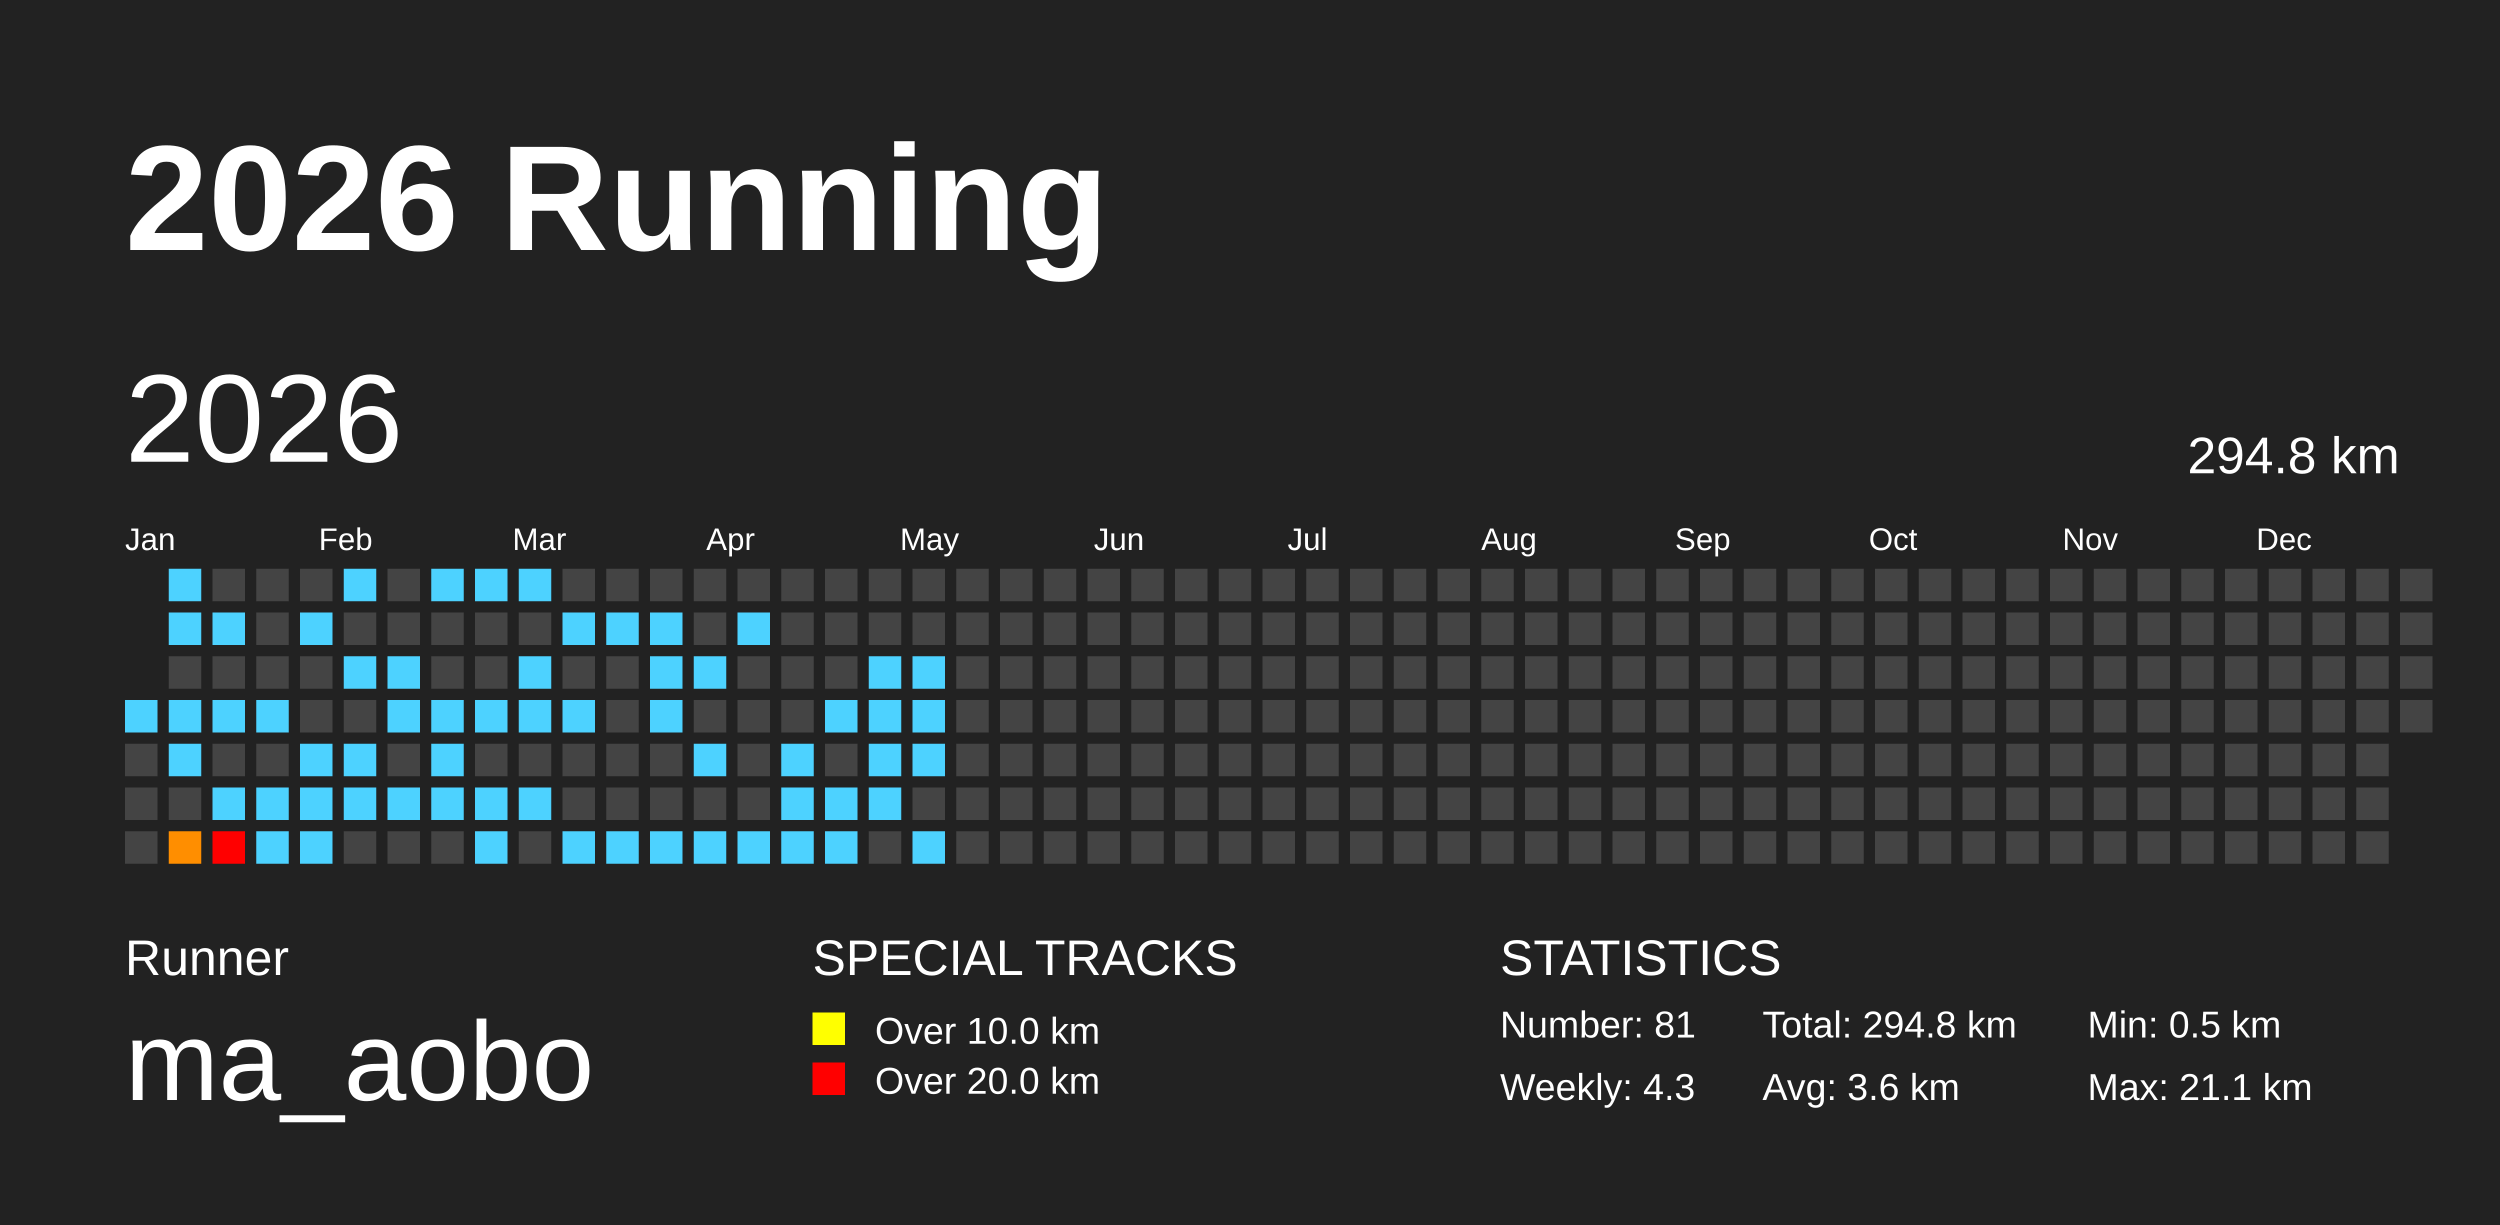
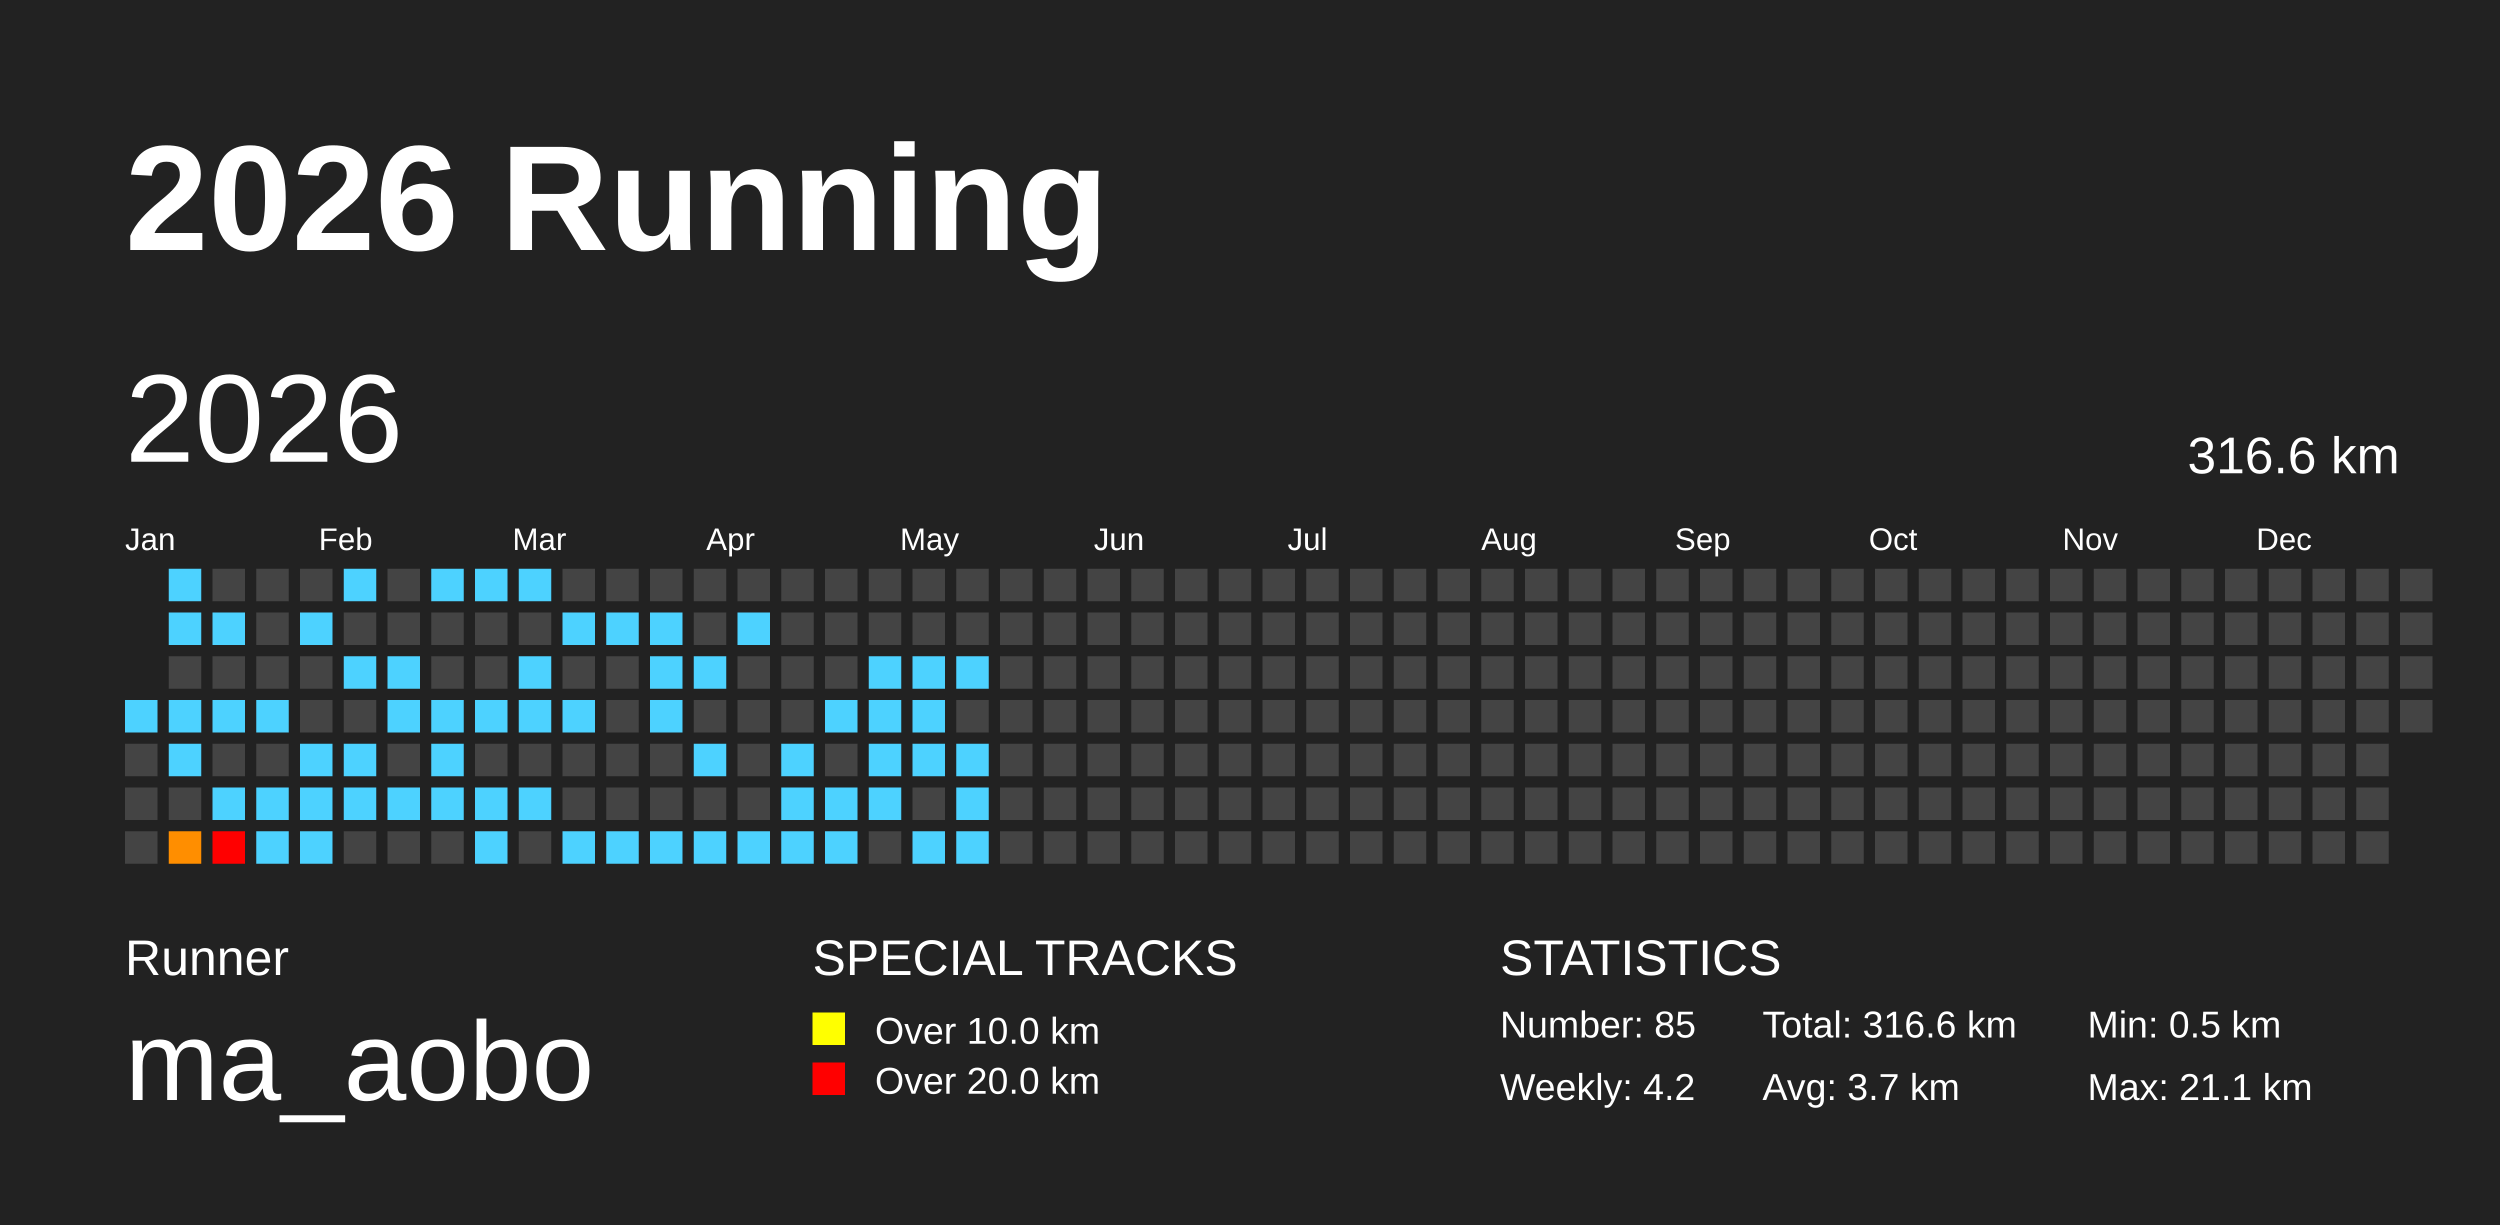
<svg xmlns="http://www.w3.org/2000/svg" baseProfile="full" height="98mm" version="1.1" viewBox="0,0,200,98" width="200mm">
  <defs />
  <rect fill="#222222" height="98" width="200" x="0" y="0" />
  <text fill="#FFFFFF" style="font-size:12px; font-family:Arial; font-weight:bold;" x="10" y="20">2026 Running</text>
  <text fill="#FFFFFF" style="font-size:4px; font-family:Arial" x="10" y="78">Runner</text>
  <text fill="#FFFFFF" style="font-size:9px; font-family:Arial" x="10" y="88">ma_aobo</text>
  <text fill="#FFFFFF" style="font-size:4px; font-family:Arial" x="65" y="78">SPECIAL TRACKS</text>
  <rect fill="yellow" height="2.6" width="2.6" x="65" y="81" />
  <text fill="#FFFFFF" style="font-size:3px; font-family:Arial" x="70" y="83.5">Over 10.0 km</text>
  <rect fill="red" height="2.6" width="2.6" x="65" y="85" />
  <text fill="#FFFFFF" style="font-size:3px; font-family:Arial" x="70" y="87.5">Over 20.0 km</text>
  <text fill="#FFFFFF" style="font-size:4px; font-family:Arial" x="120" y="78">STATISTICS</text>
-   <text fill="#FFFFFF" style="font-size:3px; font-family:Arial" x="120" y="83">Number: 81</text>
-   <text fill="#FFFFFF" style="font-size:3px; font-family:Arial" x="120" y="88">Weekly: 4.3</text>
-   <text fill="#FFFFFF" style="font-size:3px; font-family:Arial" x="141" y="83">Total: 294.8 km</text>
-   <text fill="#FFFFFF" style="font-size:3px; font-family:Arial" x="141" y="88">Avg: 3.6 km</text>
+   <text fill="#FFFFFF" style="font-size:3px; font-family:Arial" x="120" y="83">Number: 85</text>
+   <text fill="#FFFFFF" style="font-size:3px; font-family:Arial" x="120" y="88">Weekly: 4.2</text>
+   <text fill="#FFFFFF" style="font-size:3px; font-family:Arial" x="141" y="83">Total: 316.6 km</text>
+   <text fill="#FFFFFF" style="font-size:3px; font-family:Arial" x="141" y="88">Avg: 3.7 km</text>
  <text fill="#FFFFFF" style="font-size:3px; font-family:Arial" x="167" y="83">Min: 0.5 km</text>
  <text fill="#FFFFFF" style="font-size:3px; font-family:Arial" x="167" y="88">Max: 21.1 km</text>
  <text dominant-baseline="hanging" fill="#FFFFFF" style="font-size:10.0px; font-family:Arial;" x="10" y="30">2026</text>
-   <text dominant-baseline="hanging" fill="#FFFFFF" style="font-size:4.125px; font-family:Arial;" x="175" y="35">294.8 km</text>
+   <text dominant-baseline="hanging" fill="#FFFFFF" style="font-size:4.125px; font-family:Arial;" x="175" y="35">316.6 km</text>
  <text fill="#FFFFFF" style="font-size:2.5px; font-family:Arial" x="10.0" y="44">Jan</text>
  <text fill="#FFFFFF" style="font-size:2.5px; font-family:Arial" x="25.5" y="44">Feb</text>
  <text fill="#FFFFFF" style="font-size:2.5px; font-family:Arial" x="41.0" y="44">Mar</text>
  <text fill="#FFFFFF" style="font-size:2.5px; font-family:Arial" x="56.5" y="44">Apr</text>
  <text fill="#FFFFFF" style="font-size:2.5px; font-family:Arial" x="72.0" y="44">May</text>
  <text fill="#FFFFFF" style="font-size:2.5px; font-family:Arial" x="87.5" y="44">Jun</text>
  <text fill="#FFFFFF" style="font-size:2.5px; font-family:Arial" x="103.0" y="44">Jul</text>
  <text fill="#FFFFFF" style="font-size:2.5px; font-family:Arial" x="118.5" y="44">Aug</text>
  <text fill="#FFFFFF" style="font-size:2.5px; font-family:Arial" x="134.0" y="44">Sep</text>
  <text fill="#FFFFFF" style="font-size:2.5px; font-family:Arial" x="149.5" y="44">Oct</text>
  <text fill="#FFFFFF" style="font-size:2.5px; font-family:Arial" x="165.0" y="44">Nov</text>
  <text fill="#FFFFFF" style="font-size:2.5px; font-family:Arial" x="180.5" y="44">Dec</text>
  <rect fill="#4dd2ff" height="2.6" width="2.6" x="10.0" y="56.0" />
  <rect fill="#444444" height="2.6" width="2.6" x="10.0" y="59.5" />
  <rect fill="#444444" height="2.6" width="2.6" x="10.0" y="63.0" />
  <rect fill="#444444" height="2.6" width="2.6" x="10.0" y="66.5" />
  <rect fill="#4dd2ff" height="2.6" width="2.6" x="13.5" y="45.5" />
  <rect fill="#4dd2ff" height="2.6" width="2.6" x="13.5" y="49.0" />
  <rect fill="#444444" height="2.6" width="2.6" x="13.5" y="52.5" />
  <rect fill="#4dd2ff" height="2.6" width="2.6" x="13.5" y="56.0" />
  <rect fill="#4dd2ff" height="2.6" width="2.6" x="13.5" y="59.5" />
  <rect fill="#444444" height="2.6" width="2.6" x="13.5" y="63.0" />
  <rect fill="#ff8e00" height="2.6" width="2.6" x="13.5" y="66.5" />
  <rect fill="#444444" height="2.6" width="2.6" x="17.0" y="45.5" />
  <rect fill="#4dd2ff" height="2.6" width="2.6" x="17.0" y="49.0" />
  <rect fill="#444444" height="2.6" width="2.6" x="17.0" y="52.5" />
  <rect fill="#4dd2ff" height="2.6" width="2.6" x="17.0" y="56.0" />
  <rect fill="#444444" height="2.6" width="2.6" x="17.0" y="59.5" />
  <rect fill="#4dd2ff" height="2.6" width="2.6" x="17.0" y="63.0" />
  <rect fill="red" height="2.6" width="2.6" x="17.0" y="66.5" />
  <rect fill="#444444" height="2.6" width="2.6" x="20.5" y="45.5" />
  <rect fill="#444444" height="2.6" width="2.6" x="20.5" y="49.0" />
  <rect fill="#444444" height="2.6" width="2.6" x="20.5" y="52.5" />
  <rect fill="#4dd2ff" height="2.6" width="2.6" x="20.5" y="56.0" />
  <rect fill="#444444" height="2.6" width="2.6" x="20.5" y="59.5" />
  <rect fill="#4dd2ff" height="2.6" width="2.6" x="20.5" y="63.0" />
  <rect fill="#4dd2ff" height="2.6" width="2.6" x="20.5" y="66.5" />
  <rect fill="#444444" height="2.6" width="2.6" x="24.0" y="45.5" />
  <rect fill="#4dd2ff" height="2.6" width="2.6" x="24.0" y="49.0" />
  <rect fill="#444444" height="2.6" width="2.6" x="24.0" y="52.5" />
  <rect fill="#444444" height="2.6" width="2.6" x="24.0" y="56.0" />
  <rect fill="#4dd2ff" height="2.6" width="2.6" x="24.0" y="59.5" />
  <rect fill="#4dd2ff" height="2.6" width="2.6" x="24.0" y="63.0" />
  <rect fill="#4dd2ff" height="2.6" width="2.6" x="24.0" y="66.5" />
  <rect fill="#4dd2ff" height="2.6" width="2.6" x="27.5" y="45.5" />
  <rect fill="#444444" height="2.6" width="2.6" x="27.5" y="49.0" />
  <rect fill="#4dd2ff" height="2.6" width="2.6" x="27.5" y="52.5" />
  <rect fill="#444444" height="2.6" width="2.6" x="27.5" y="56.0" />
  <rect fill="#4dd2ff" height="2.6" width="2.6" x="27.5" y="59.5" />
  <rect fill="#4dd2ff" height="2.6" width="2.6" x="27.5" y="63.0" />
  <rect fill="#444444" height="2.6" width="2.6" x="27.5" y="66.5" />
  <rect fill="#444444" height="2.6" width="2.6" x="31.0" y="45.5" />
  <rect fill="#444444" height="2.6" width="2.6" x="31.0" y="49.0" />
  <rect fill="#4dd2ff" height="2.6" width="2.6" x="31.0" y="52.5" />
  <rect fill="#4dd2ff" height="2.6" width="2.6" x="31.0" y="56.0" />
  <rect fill="#444444" height="2.6" width="2.6" x="31.0" y="59.5" />
  <rect fill="#4dd2ff" height="2.6" width="2.6" x="31.0" y="63.0" />
  <rect fill="#444444" height="2.6" width="2.6" x="31.0" y="66.5" />
  <rect fill="#4dd2ff" height="2.6" width="2.6" x="34.5" y="45.5" />
  <rect fill="#444444" height="2.6" width="2.6" x="34.5" y="49.0" />
  <rect fill="#444444" height="2.6" width="2.6" x="34.5" y="52.5" />
  <rect fill="#4dd2ff" height="2.6" width="2.6" x="34.5" y="56.0" />
  <rect fill="#4dd2ff" height="2.6" width="2.6" x="34.5" y="59.5" />
  <rect fill="#4dd2ff" height="2.6" width="2.6" x="34.5" y="63.0" />
  <rect fill="#444444" height="2.6" width="2.6" x="34.5" y="66.5" />
  <rect fill="#4dd2ff" height="2.6" width="2.6" x="38.0" y="45.5" />
  <rect fill="#444444" height="2.6" width="2.6" x="38.0" y="49.0" />
  <rect fill="#444444" height="2.6" width="2.6" x="38.0" y="52.5" />
  <rect fill="#4dd2ff" height="2.6" width="2.6" x="38.0" y="56.0" />
  <rect fill="#444444" height="2.6" width="2.6" x="38.0" y="59.5" />
  <rect fill="#4dd2ff" height="2.6" width="2.6" x="38.0" y="63.0" />
  <rect fill="#4dd2ff" height="2.6" width="2.6" x="38.0" y="66.5" />
  <rect fill="#4dd2ff" height="2.6" width="2.6" x="41.5" y="45.5" />
  <rect fill="#444444" height="2.6" width="2.6" x="41.5" y="49.0" />
  <rect fill="#4dd2ff" height="2.6" width="2.6" x="41.5" y="52.5" />
  <rect fill="#4dd2ff" height="2.6" width="2.6" x="41.5" y="56.0" />
  <rect fill="#444444" height="2.6" width="2.6" x="41.5" y="59.5" />
  <rect fill="#4dd2ff" height="2.6" width="2.6" x="41.5" y="63.0" />
  <rect fill="#444444" height="2.6" width="2.6" x="41.5" y="66.5" />
  <rect fill="#444444" height="2.6" width="2.6" x="45.0" y="45.5" />
  <rect fill="#4dd2ff" height="2.6" width="2.6" x="45.0" y="49.0" />
  <rect fill="#444444" height="2.6" width="2.6" x="45.0" y="52.5" />
  <rect fill="#4dd2ff" height="2.6" width="2.6" x="45.0" y="56.0" />
  <rect fill="#444444" height="2.6" width="2.6" x="45.0" y="59.5" />
  <rect fill="#444444" height="2.6" width="2.6" x="45.0" y="63.0" />
  <rect fill="#4dd2ff" height="2.6" width="2.6" x="45.0" y="66.5" />
  <rect fill="#444444" height="2.6" width="2.6" x="48.5" y="45.5" />
  <rect fill="#4dd2ff" height="2.6" width="2.6" x="48.5" y="49.0" />
  <rect fill="#444444" height="2.6" width="2.6" x="48.5" y="52.5" />
  <rect fill="#444444" height="2.6" width="2.6" x="48.5" y="56.0" />
  <rect fill="#444444" height="2.6" width="2.6" x="48.5" y="59.5" />
  <rect fill="#444444" height="2.6" width="2.6" x="48.5" y="63.0" />
  <rect fill="#4dd2ff" height="2.6" width="2.6" x="48.5" y="66.5" />
  <rect fill="#444444" height="2.6" width="2.6" x="52.0" y="45.5" />
  <rect fill="#4dd2ff" height="2.6" width="2.6" x="52.0" y="49.0" />
  <rect fill="#4dd2ff" height="2.6" width="2.6" x="52.0" y="52.5" />
  <rect fill="#4dd2ff" height="2.6" width="2.6" x="52.0" y="56.0" />
  <rect fill="#444444" height="2.6" width="2.6" x="52.0" y="59.5" />
  <rect fill="#444444" height="2.6" width="2.6" x="52.0" y="63.0" />
  <rect fill="#4dd2ff" height="2.6" width="2.6" x="52.0" y="66.5" />
  <rect fill="#444444" height="2.6" width="2.6" x="55.5" y="45.5" />
  <rect fill="#444444" height="2.6" width="2.6" x="55.5" y="49.0" />
  <rect fill="#4dd2ff" height="2.6" width="2.6" x="55.5" y="52.5" />
  <rect fill="#444444" height="2.6" width="2.6" x="55.5" y="56.0" />
  <rect fill="#4dd2ff" height="2.6" width="2.6" x="55.5" y="59.5" />
  <rect fill="#444444" height="2.6" width="2.6" x="55.5" y="63.0" />
  <rect fill="#4dd2ff" height="2.6" width="2.6" x="55.5" y="66.5" />
  <rect fill="#444444" height="2.6" width="2.6" x="59.0" y="45.5" />
  <rect fill="#4dd2ff" height="2.6" width="2.6" x="59.0" y="49.0" />
  <rect fill="#444444" height="2.6" width="2.6" x="59.0" y="52.5" />
  <rect fill="#444444" height="2.6" width="2.6" x="59.0" y="56.0" />
  <rect fill="#444444" height="2.6" width="2.6" x="59.0" y="59.5" />
  <rect fill="#444444" height="2.6" width="2.6" x="59.0" y="63.0" />
  <rect fill="#4dd2ff" height="2.6" width="2.6" x="59.0" y="66.5" />
  <rect fill="#444444" height="2.6" width="2.6" x="62.5" y="45.5" />
  <rect fill="#444444" height="2.6" width="2.6" x="62.5" y="49.0" />
  <rect fill="#444444" height="2.6" width="2.6" x="62.5" y="52.5" />
  <rect fill="#444444" height="2.6" width="2.6" x="62.5" y="56.0" />
  <rect fill="#4dd2ff" height="2.6" width="2.6" x="62.5" y="59.5" />
  <rect fill="#4dd2ff" height="2.6" width="2.6" x="62.5" y="63.0" />
  <rect fill="#4dd2ff" height="2.6" width="2.6" x="62.5" y="66.5" />
  <rect fill="#444444" height="2.6" width="2.6" x="66.0" y="45.5" />
  <rect fill="#444444" height="2.6" width="2.6" x="66.0" y="49.0" />
  <rect fill="#444444" height="2.6" width="2.6" x="66.0" y="52.5" />
  <rect fill="#4dd2ff" height="2.6" width="2.6" x="66.0" y="56.0" />
  <rect fill="#444444" height="2.6" width="2.6" x="66.0" y="59.5" />
  <rect fill="#4dd2ff" height="2.6" width="2.6" x="66.0" y="63.0" />
  <rect fill="#4dd2ff" height="2.6" width="2.6" x="66.0" y="66.5" />
  <rect fill="#444444" height="2.6" width="2.6" x="69.5" y="45.5" />
  <rect fill="#444444" height="2.6" width="2.6" x="69.5" y="49.0" />
  <rect fill="#4dd2ff" height="2.6" width="2.6" x="69.5" y="52.5" />
  <rect fill="#4dd2ff" height="2.6" width="2.6" x="69.5" y="56.0" />
  <rect fill="#4dd2ff" height="2.6" width="2.6" x="69.5" y="59.5" />
  <rect fill="#4dd2ff" height="2.6" width="2.6" x="69.5" y="63.0" />
  <rect fill="#444444" height="2.6" width="2.6" x="69.5" y="66.5" />
  <rect fill="#444444" height="2.6" width="2.6" x="73.0" y="45.5" />
  <rect fill="#444444" height="2.6" width="2.6" x="73.0" y="49.0" />
  <rect fill="#4dd2ff" height="2.6" width="2.6" x="73.0" y="52.5" />
  <rect fill="#4dd2ff" height="2.6" width="2.6" x="73.0" y="56.0" />
  <rect fill="#4dd2ff" height="2.6" width="2.6" x="73.0" y="59.5" />
  <rect fill="#444444" height="2.6" width="2.6" x="73.0" y="63.0" />
  <rect fill="#4dd2ff" height="2.6" width="2.6" x="73.0" y="66.5" />
  <rect fill="#444444" height="2.6" width="2.6" x="76.5" y="45.5" />
  <rect fill="#444444" height="2.6" width="2.6" x="76.5" y="49.0" />
-   <rect fill="#444444" height="2.6" width="2.6" x="76.5" y="52.5" />
+   <rect fill="#4dd2ff" height="2.6" width="2.6" x="76.5" y="52.5" />
  <rect fill="#444444" height="2.6" width="2.6" x="76.5" y="56.0" />
-   <rect fill="#444444" height="2.6" width="2.6" x="76.5" y="59.5" />
-   <rect fill="#444444" height="2.6" width="2.6" x="76.5" y="63.0" />
-   <rect fill="#444444" height="2.6" width="2.6" x="76.5" y="66.5" />
+   <rect fill="#4dd2ff" height="2.6" width="2.6" x="76.5" y="59.5" />
+   <rect fill="#4dd2ff" height="2.6" width="2.6" x="76.5" y="63.0" />
+   <rect fill="#4dd2ff" height="2.6" width="2.6" x="76.5" y="66.5" />
  <rect fill="#444444" height="2.6" width="2.6" x="80.0" y="45.5" />
  <rect fill="#444444" height="2.6" width="2.6" x="80.0" y="49.0" />
  <rect fill="#444444" height="2.6" width="2.6" x="80.0" y="52.5" />
  <rect fill="#444444" height="2.6" width="2.6" x="80.0" y="56.0" />
  <rect fill="#444444" height="2.6" width="2.6" x="80.0" y="59.5" />
  <rect fill="#444444" height="2.6" width="2.6" x="80.0" y="63.0" />
  <rect fill="#444444" height="2.6" width="2.6" x="80.0" y="66.5" />
  <rect fill="#444444" height="2.6" width="2.6" x="83.5" y="45.5" />
  <rect fill="#444444" height="2.6" width="2.6" x="83.5" y="49.0" />
  <rect fill="#444444" height="2.6" width="2.6" x="83.5" y="52.5" />
  <rect fill="#444444" height="2.6" width="2.6" x="83.5" y="56.0" />
  <rect fill="#444444" height="2.6" width="2.6" x="83.5" y="59.5" />
  <rect fill="#444444" height="2.6" width="2.6" x="83.5" y="63.0" />
  <rect fill="#444444" height="2.6" width="2.6" x="83.5" y="66.5" />
  <rect fill="#444444" height="2.6" width="2.6" x="87.0" y="45.5" />
  <rect fill="#444444" height="2.6" width="2.6" x="87.0" y="49.0" />
  <rect fill="#444444" height="2.6" width="2.6" x="87.0" y="52.5" />
  <rect fill="#444444" height="2.6" width="2.6" x="87.0" y="56.0" />
  <rect fill="#444444" height="2.6" width="2.6" x="87.0" y="59.5" />
  <rect fill="#444444" height="2.6" width="2.6" x="87.0" y="63.0" />
  <rect fill="#444444" height="2.6" width="2.6" x="87.0" y="66.5" />
  <rect fill="#444444" height="2.6" width="2.6" x="90.5" y="45.5" />
  <rect fill="#444444" height="2.6" width="2.6" x="90.5" y="49.0" />
  <rect fill="#444444" height="2.6" width="2.6" x="90.5" y="52.5" />
  <rect fill="#444444" height="2.6" width="2.6" x="90.5" y="56.0" />
  <rect fill="#444444" height="2.6" width="2.6" x="90.5" y="59.5" />
  <rect fill="#444444" height="2.6" width="2.6" x="90.5" y="63.0" />
  <rect fill="#444444" height="2.6" width="2.6" x="90.5" y="66.5" />
  <rect fill="#444444" height="2.6" width="2.6" x="94.0" y="45.5" />
  <rect fill="#444444" height="2.6" width="2.6" x="94.0" y="49.0" />
  <rect fill="#444444" height="2.6" width="2.6" x="94.0" y="52.5" />
  <rect fill="#444444" height="2.6" width="2.6" x="94.0" y="56.0" />
  <rect fill="#444444" height="2.6" width="2.6" x="94.0" y="59.5" />
  <rect fill="#444444" height="2.6" width="2.6" x="94.0" y="63.0" />
  <rect fill="#444444" height="2.6" width="2.6" x="94.0" y="66.5" />
  <rect fill="#444444" height="2.6" width="2.6" x="97.5" y="45.5" />
  <rect fill="#444444" height="2.6" width="2.6" x="97.5" y="49.0" />
  <rect fill="#444444" height="2.6" width="2.6" x="97.5" y="52.5" />
  <rect fill="#444444" height="2.6" width="2.6" x="97.5" y="56.0" />
  <rect fill="#444444" height="2.6" width="2.6" x="97.5" y="59.5" />
  <rect fill="#444444" height="2.6" width="2.6" x="97.5" y="63.0" />
  <rect fill="#444444" height="2.6" width="2.6" x="97.5" y="66.5" />
  <rect fill="#444444" height="2.6" width="2.6" x="101.0" y="45.5" />
  <rect fill="#444444" height="2.6" width="2.6" x="101.0" y="49.0" />
  <rect fill="#444444" height="2.6" width="2.6" x="101.0" y="52.5" />
  <rect fill="#444444" height="2.6" width="2.6" x="101.0" y="56.0" />
  <rect fill="#444444" height="2.6" width="2.6" x="101.0" y="59.5" />
  <rect fill="#444444" height="2.6" width="2.6" x="101.0" y="63.0" />
  <rect fill="#444444" height="2.6" width="2.6" x="101.0" y="66.5" />
  <rect fill="#444444" height="2.6" width="2.6" x="104.5" y="45.5" />
  <rect fill="#444444" height="2.6" width="2.6" x="104.5" y="49.0" />
  <rect fill="#444444" height="2.6" width="2.6" x="104.5" y="52.5" />
  <rect fill="#444444" height="2.6" width="2.6" x="104.5" y="56.0" />
  <rect fill="#444444" height="2.6" width="2.6" x="104.5" y="59.5" />
  <rect fill="#444444" height="2.6" width="2.6" x="104.5" y="63.0" />
  <rect fill="#444444" height="2.6" width="2.6" x="104.5" y="66.5" />
  <rect fill="#444444" height="2.6" width="2.6" x="108.0" y="45.5" />
  <rect fill="#444444" height="2.6" width="2.6" x="108.0" y="49.0" />
  <rect fill="#444444" height="2.6" width="2.6" x="108.0" y="52.5" />
  <rect fill="#444444" height="2.6" width="2.6" x="108.0" y="56.0" />
  <rect fill="#444444" height="2.6" width="2.6" x="108.0" y="59.5" />
  <rect fill="#444444" height="2.6" width="2.6" x="108.0" y="63.0" />
  <rect fill="#444444" height="2.6" width="2.6" x="108.0" y="66.5" />
  <rect fill="#444444" height="2.6" width="2.6" x="111.5" y="45.5" />
  <rect fill="#444444" height="2.6" width="2.6" x="111.5" y="49.0" />
  <rect fill="#444444" height="2.6" width="2.6" x="111.5" y="52.5" />
  <rect fill="#444444" height="2.6" width="2.6" x="111.5" y="56.0" />
  <rect fill="#444444" height="2.6" width="2.6" x="111.5" y="59.5" />
  <rect fill="#444444" height="2.6" width="2.6" x="111.5" y="63.0" />
  <rect fill="#444444" height="2.6" width="2.6" x="111.5" y="66.5" />
  <rect fill="#444444" height="2.6" width="2.6" x="115.0" y="45.5" />
  <rect fill="#444444" height="2.6" width="2.6" x="115.0" y="49.0" />
  <rect fill="#444444" height="2.6" width="2.6" x="115.0" y="52.5" />
  <rect fill="#444444" height="2.6" width="2.6" x="115.0" y="56.0" />
  <rect fill="#444444" height="2.6" width="2.6" x="115.0" y="59.5" />
  <rect fill="#444444" height="2.6" width="2.6" x="115.0" y="63.0" />
  <rect fill="#444444" height="2.6" width="2.6" x="115.0" y="66.5" />
  <rect fill="#444444" height="2.6" width="2.6" x="118.5" y="45.5" />
  <rect fill="#444444" height="2.6" width="2.6" x="118.5" y="49.0" />
  <rect fill="#444444" height="2.6" width="2.6" x="118.5" y="52.5" />
  <rect fill="#444444" height="2.6" width="2.6" x="118.5" y="56.0" />
  <rect fill="#444444" height="2.6" width="2.6" x="118.5" y="59.5" />
  <rect fill="#444444" height="2.6" width="2.6" x="118.5" y="63.0" />
  <rect fill="#444444" height="2.6" width="2.6" x="118.5" y="66.5" />
  <rect fill="#444444" height="2.6" width="2.6" x="122.0" y="45.5" />
  <rect fill="#444444" height="2.6" width="2.6" x="122.0" y="49.0" />
  <rect fill="#444444" height="2.6" width="2.6" x="122.0" y="52.5" />
  <rect fill="#444444" height="2.6" width="2.6" x="122.0" y="56.0" />
  <rect fill="#444444" height="2.6" width="2.6" x="122.0" y="59.5" />
  <rect fill="#444444" height="2.6" width="2.6" x="122.0" y="63.0" />
  <rect fill="#444444" height="2.6" width="2.6" x="122.0" y="66.5" />
  <rect fill="#444444" height="2.6" width="2.6" x="125.5" y="45.5" />
  <rect fill="#444444" height="2.6" width="2.6" x="125.5" y="49.0" />
  <rect fill="#444444" height="2.6" width="2.6" x="125.5" y="52.5" />
  <rect fill="#444444" height="2.6" width="2.6" x="125.5" y="56.0" />
  <rect fill="#444444" height="2.6" width="2.6" x="125.5" y="59.5" />
  <rect fill="#444444" height="2.6" width="2.6" x="125.5" y="63.0" />
  <rect fill="#444444" height="2.6" width="2.6" x="125.5" y="66.5" />
  <rect fill="#444444" height="2.6" width="2.6" x="129.0" y="45.5" />
  <rect fill="#444444" height="2.6" width="2.6" x="129.0" y="49.0" />
  <rect fill="#444444" height="2.6" width="2.6" x="129.0" y="52.5" />
  <rect fill="#444444" height="2.6" width="2.6" x="129.0" y="56.0" />
  <rect fill="#444444" height="2.6" width="2.6" x="129.0" y="59.5" />
  <rect fill="#444444" height="2.6" width="2.6" x="129.0" y="63.0" />
  <rect fill="#444444" height="2.6" width="2.6" x="129.0" y="66.5" />
  <rect fill="#444444" height="2.6" width="2.6" x="132.5" y="45.5" />
  <rect fill="#444444" height="2.6" width="2.6" x="132.5" y="49.0" />
  <rect fill="#444444" height="2.6" width="2.6" x="132.5" y="52.5" />
  <rect fill="#444444" height="2.6" width="2.6" x="132.5" y="56.0" />
  <rect fill="#444444" height="2.6" width="2.6" x="132.5" y="59.5" />
  <rect fill="#444444" height="2.6" width="2.6" x="132.5" y="63.0" />
  <rect fill="#444444" height="2.6" width="2.6" x="132.5" y="66.5" />
  <rect fill="#444444" height="2.6" width="2.6" x="136.0" y="45.5" />
  <rect fill="#444444" height="2.6" width="2.6" x="136.0" y="49.0" />
  <rect fill="#444444" height="2.6" width="2.6" x="136.0" y="52.5" />
  <rect fill="#444444" height="2.6" width="2.6" x="136.0" y="56.0" />
  <rect fill="#444444" height="2.6" width="2.6" x="136.0" y="59.5" />
  <rect fill="#444444" height="2.6" width="2.6" x="136.0" y="63.0" />
  <rect fill="#444444" height="2.6" width="2.6" x="136.0" y="66.5" />
  <rect fill="#444444" height="2.6" width="2.6" x="139.5" y="45.5" />
  <rect fill="#444444" height="2.6" width="2.6" x="139.5" y="49.0" />
  <rect fill="#444444" height="2.6" width="2.6" x="139.5" y="52.5" />
  <rect fill="#444444" height="2.6" width="2.6" x="139.5" y="56.0" />
  <rect fill="#444444" height="2.6" width="2.6" x="139.5" y="59.5" />
  <rect fill="#444444" height="2.6" width="2.6" x="139.5" y="63.0" />
  <rect fill="#444444" height="2.6" width="2.6" x="139.5" y="66.5" />
  <rect fill="#444444" height="2.6" width="2.6" x="143.0" y="45.5" />
  <rect fill="#444444" height="2.6" width="2.6" x="143.0" y="49.0" />
  <rect fill="#444444" height="2.6" width="2.6" x="143.0" y="52.5" />
  <rect fill="#444444" height="2.6" width="2.6" x="143.0" y="56.0" />
  <rect fill="#444444" height="2.6" width="2.6" x="143.0" y="59.5" />
  <rect fill="#444444" height="2.6" width="2.6" x="143.0" y="63.0" />
  <rect fill="#444444" height="2.6" width="2.6" x="143.0" y="66.5" />
  <rect fill="#444444" height="2.6" width="2.6" x="146.5" y="45.5" />
  <rect fill="#444444" height="2.6" width="2.6" x="146.5" y="49.0" />
  <rect fill="#444444" height="2.6" width="2.6" x="146.5" y="52.5" />
  <rect fill="#444444" height="2.6" width="2.6" x="146.5" y="56.0" />
  <rect fill="#444444" height="2.6" width="2.6" x="146.5" y="59.5" />
  <rect fill="#444444" height="2.6" width="2.6" x="146.5" y="63.0" />
  <rect fill="#444444" height="2.6" width="2.6" x="146.5" y="66.5" />
  <rect fill="#444444" height="2.6" width="2.6" x="150.0" y="45.5" />
  <rect fill="#444444" height="2.6" width="2.6" x="150.0" y="49.0" />
  <rect fill="#444444" height="2.6" width="2.6" x="150.0" y="52.5" />
  <rect fill="#444444" height="2.6" width="2.6" x="150.0" y="56.0" />
  <rect fill="#444444" height="2.6" width="2.6" x="150.0" y="59.5" />
  <rect fill="#444444" height="2.6" width="2.6" x="150.0" y="63.0" />
  <rect fill="#444444" height="2.6" width="2.6" x="150.0" y="66.5" />
  <rect fill="#444444" height="2.6" width="2.6" x="153.5" y="45.5" />
  <rect fill="#444444" height="2.6" width="2.6" x="153.5" y="49.0" />
  <rect fill="#444444" height="2.6" width="2.6" x="153.5" y="52.5" />
  <rect fill="#444444" height="2.6" width="2.6" x="153.5" y="56.0" />
  <rect fill="#444444" height="2.6" width="2.6" x="153.5" y="59.5" />
  <rect fill="#444444" height="2.6" width="2.6" x="153.5" y="63.0" />
  <rect fill="#444444" height="2.6" width="2.6" x="153.5" y="66.5" />
  <rect fill="#444444" height="2.6" width="2.6" x="157.0" y="45.5" />
  <rect fill="#444444" height="2.6" width="2.6" x="157.0" y="49.0" />
  <rect fill="#444444" height="2.6" width="2.6" x="157.0" y="52.5" />
  <rect fill="#444444" height="2.6" width="2.6" x="157.0" y="56.0" />
  <rect fill="#444444" height="2.6" width="2.6" x="157.0" y="59.5" />
  <rect fill="#444444" height="2.6" width="2.6" x="157.0" y="63.0" />
  <rect fill="#444444" height="2.6" width="2.6" x="157.0" y="66.5" />
  <rect fill="#444444" height="2.6" width="2.6" x="160.5" y="45.5" />
  <rect fill="#444444" height="2.6" width="2.6" x="160.5" y="49.0" />
  <rect fill="#444444" height="2.6" width="2.6" x="160.5" y="52.5" />
  <rect fill="#444444" height="2.6" width="2.6" x="160.5" y="56.0" />
  <rect fill="#444444" height="2.6" width="2.6" x="160.5" y="59.5" />
  <rect fill="#444444" height="2.6" width="2.6" x="160.5" y="63.0" />
  <rect fill="#444444" height="2.6" width="2.6" x="160.5" y="66.5" />
  <rect fill="#444444" height="2.6" width="2.6" x="164.0" y="45.5" />
  <rect fill="#444444" height="2.6" width="2.6" x="164.0" y="49.0" />
  <rect fill="#444444" height="2.6" width="2.6" x="164.0" y="52.5" />
  <rect fill="#444444" height="2.6" width="2.6" x="164.0" y="56.0" />
  <rect fill="#444444" height="2.6" width="2.6" x="164.0" y="59.5" />
  <rect fill="#444444" height="2.6" width="2.6" x="164.0" y="63.0" />
  <rect fill="#444444" height="2.6" width="2.6" x="164.0" y="66.5" />
  <rect fill="#444444" height="2.6" width="2.6" x="167.5" y="45.5" />
  <rect fill="#444444" height="2.6" width="2.6" x="167.5" y="49.0" />
  <rect fill="#444444" height="2.6" width="2.6" x="167.5" y="52.5" />
  <rect fill="#444444" height="2.6" width="2.6" x="167.5" y="56.0" />
  <rect fill="#444444" height="2.6" width="2.6" x="167.5" y="59.5" />
  <rect fill="#444444" height="2.6" width="2.6" x="167.5" y="63.0" />
  <rect fill="#444444" height="2.6" width="2.6" x="167.5" y="66.5" />
  <rect fill="#444444" height="2.6" width="2.6" x="171.0" y="45.5" />
  <rect fill="#444444" height="2.6" width="2.6" x="171.0" y="49.0" />
  <rect fill="#444444" height="2.6" width="2.6" x="171.0" y="52.5" />
  <rect fill="#444444" height="2.6" width="2.6" x="171.0" y="56.0" />
  <rect fill="#444444" height="2.6" width="2.6" x="171.0" y="59.5" />
  <rect fill="#444444" height="2.6" width="2.6" x="171.0" y="63.0" />
  <rect fill="#444444" height="2.6" width="2.6" x="171.0" y="66.5" />
  <rect fill="#444444" height="2.6" width="2.6" x="174.5" y="45.5" />
  <rect fill="#444444" height="2.6" width="2.6" x="174.5" y="49.0" />
  <rect fill="#444444" height="2.6" width="2.6" x="174.5" y="52.5" />
  <rect fill="#444444" height="2.6" width="2.6" x="174.5" y="56.0" />
  <rect fill="#444444" height="2.6" width="2.6" x="174.5" y="59.5" />
  <rect fill="#444444" height="2.6" width="2.6" x="174.5" y="63.0" />
  <rect fill="#444444" height="2.6" width="2.6" x="174.5" y="66.5" />
  <rect fill="#444444" height="2.6" width="2.6" x="178.0" y="45.5" />
  <rect fill="#444444" height="2.6" width="2.6" x="178.0" y="49.0" />
  <rect fill="#444444" height="2.6" width="2.6" x="178.0" y="52.5" />
  <rect fill="#444444" height="2.6" width="2.6" x="178.0" y="56.0" />
  <rect fill="#444444" height="2.6" width="2.6" x="178.0" y="59.5" />
  <rect fill="#444444" height="2.6" width="2.6" x="178.0" y="63.0" />
  <rect fill="#444444" height="2.6" width="2.6" x="178.0" y="66.5" />
  <rect fill="#444444" height="2.6" width="2.6" x="181.5" y="45.5" />
  <rect fill="#444444" height="2.6" width="2.6" x="181.5" y="49.0" />
  <rect fill="#444444" height="2.6" width="2.6" x="181.5" y="52.5" />
  <rect fill="#444444" height="2.6" width="2.6" x="181.5" y="56.0" />
  <rect fill="#444444" height="2.6" width="2.6" x="181.5" y="59.5" />
  <rect fill="#444444" height="2.6" width="2.6" x="181.5" y="63.0" />
  <rect fill="#444444" height="2.6" width="2.6" x="181.5" y="66.5" />
  <rect fill="#444444" height="2.6" width="2.6" x="185.0" y="45.5" />
  <rect fill="#444444" height="2.6" width="2.6" x="185.0" y="49.0" />
  <rect fill="#444444" height="2.6" width="2.6" x="185.0" y="52.5" />
  <rect fill="#444444" height="2.6" width="2.6" x="185.0" y="56.0" />
  <rect fill="#444444" height="2.6" width="2.6" x="185.0" y="59.5" />
  <rect fill="#444444" height="2.6" width="2.6" x="185.0" y="63.0" />
  <rect fill="#444444" height="2.6" width="2.6" x="185.0" y="66.5" />
  <rect fill="#444444" height="2.6" width="2.6" x="188.5" y="45.5" />
  <rect fill="#444444" height="2.6" width="2.6" x="188.5" y="49.0" />
  <rect fill="#444444" height="2.6" width="2.6" x="188.5" y="52.5" />
  <rect fill="#444444" height="2.6" width="2.6" x="188.5" y="56.0" />
  <rect fill="#444444" height="2.6" width="2.6" x="188.5" y="59.5" />
  <rect fill="#444444" height="2.6" width="2.6" x="188.5" y="63.0" />
  <rect fill="#444444" height="2.6" width="2.6" x="188.5" y="66.5" />
  <rect fill="#444444" height="2.6" width="2.6" x="192.0" y="45.5" />
  <rect fill="#444444" height="2.6" width="2.6" x="192.0" y="49.0" />
  <rect fill="#444444" height="2.6" width="2.6" x="192.0" y="52.5" />
  <rect fill="#444444" height="2.6" width="2.6" x="192.0" y="56.0" />
</svg>
